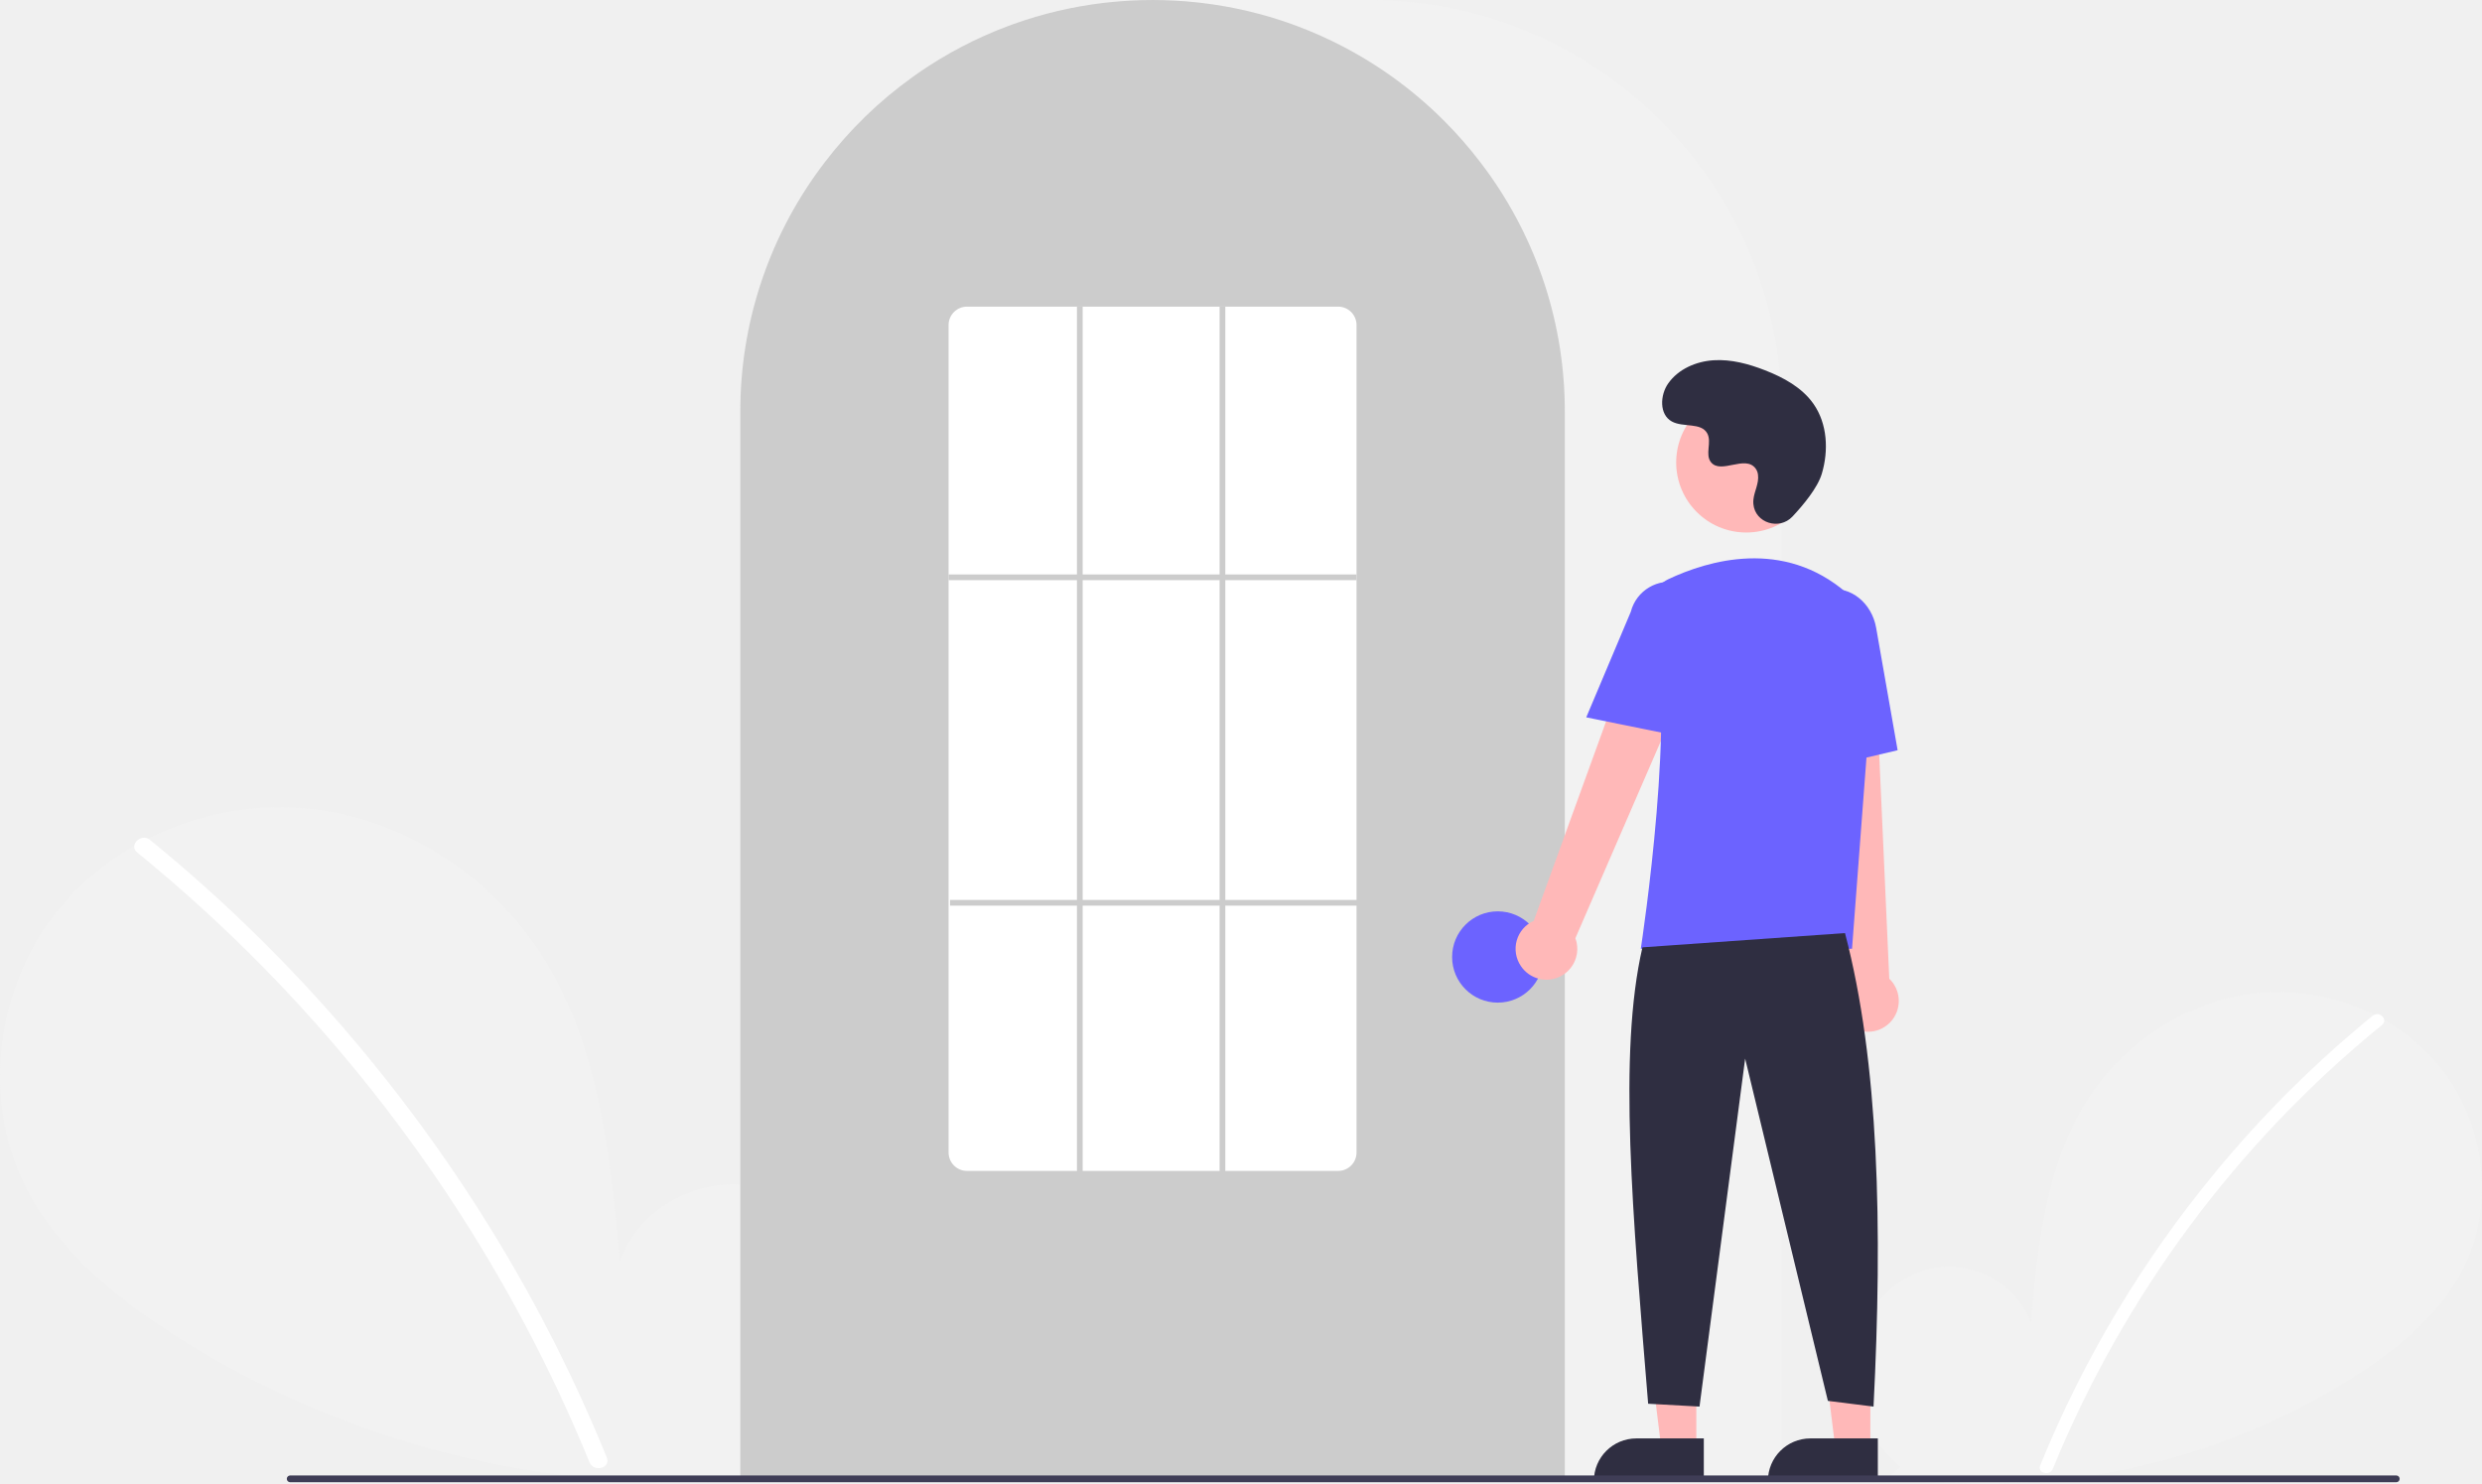
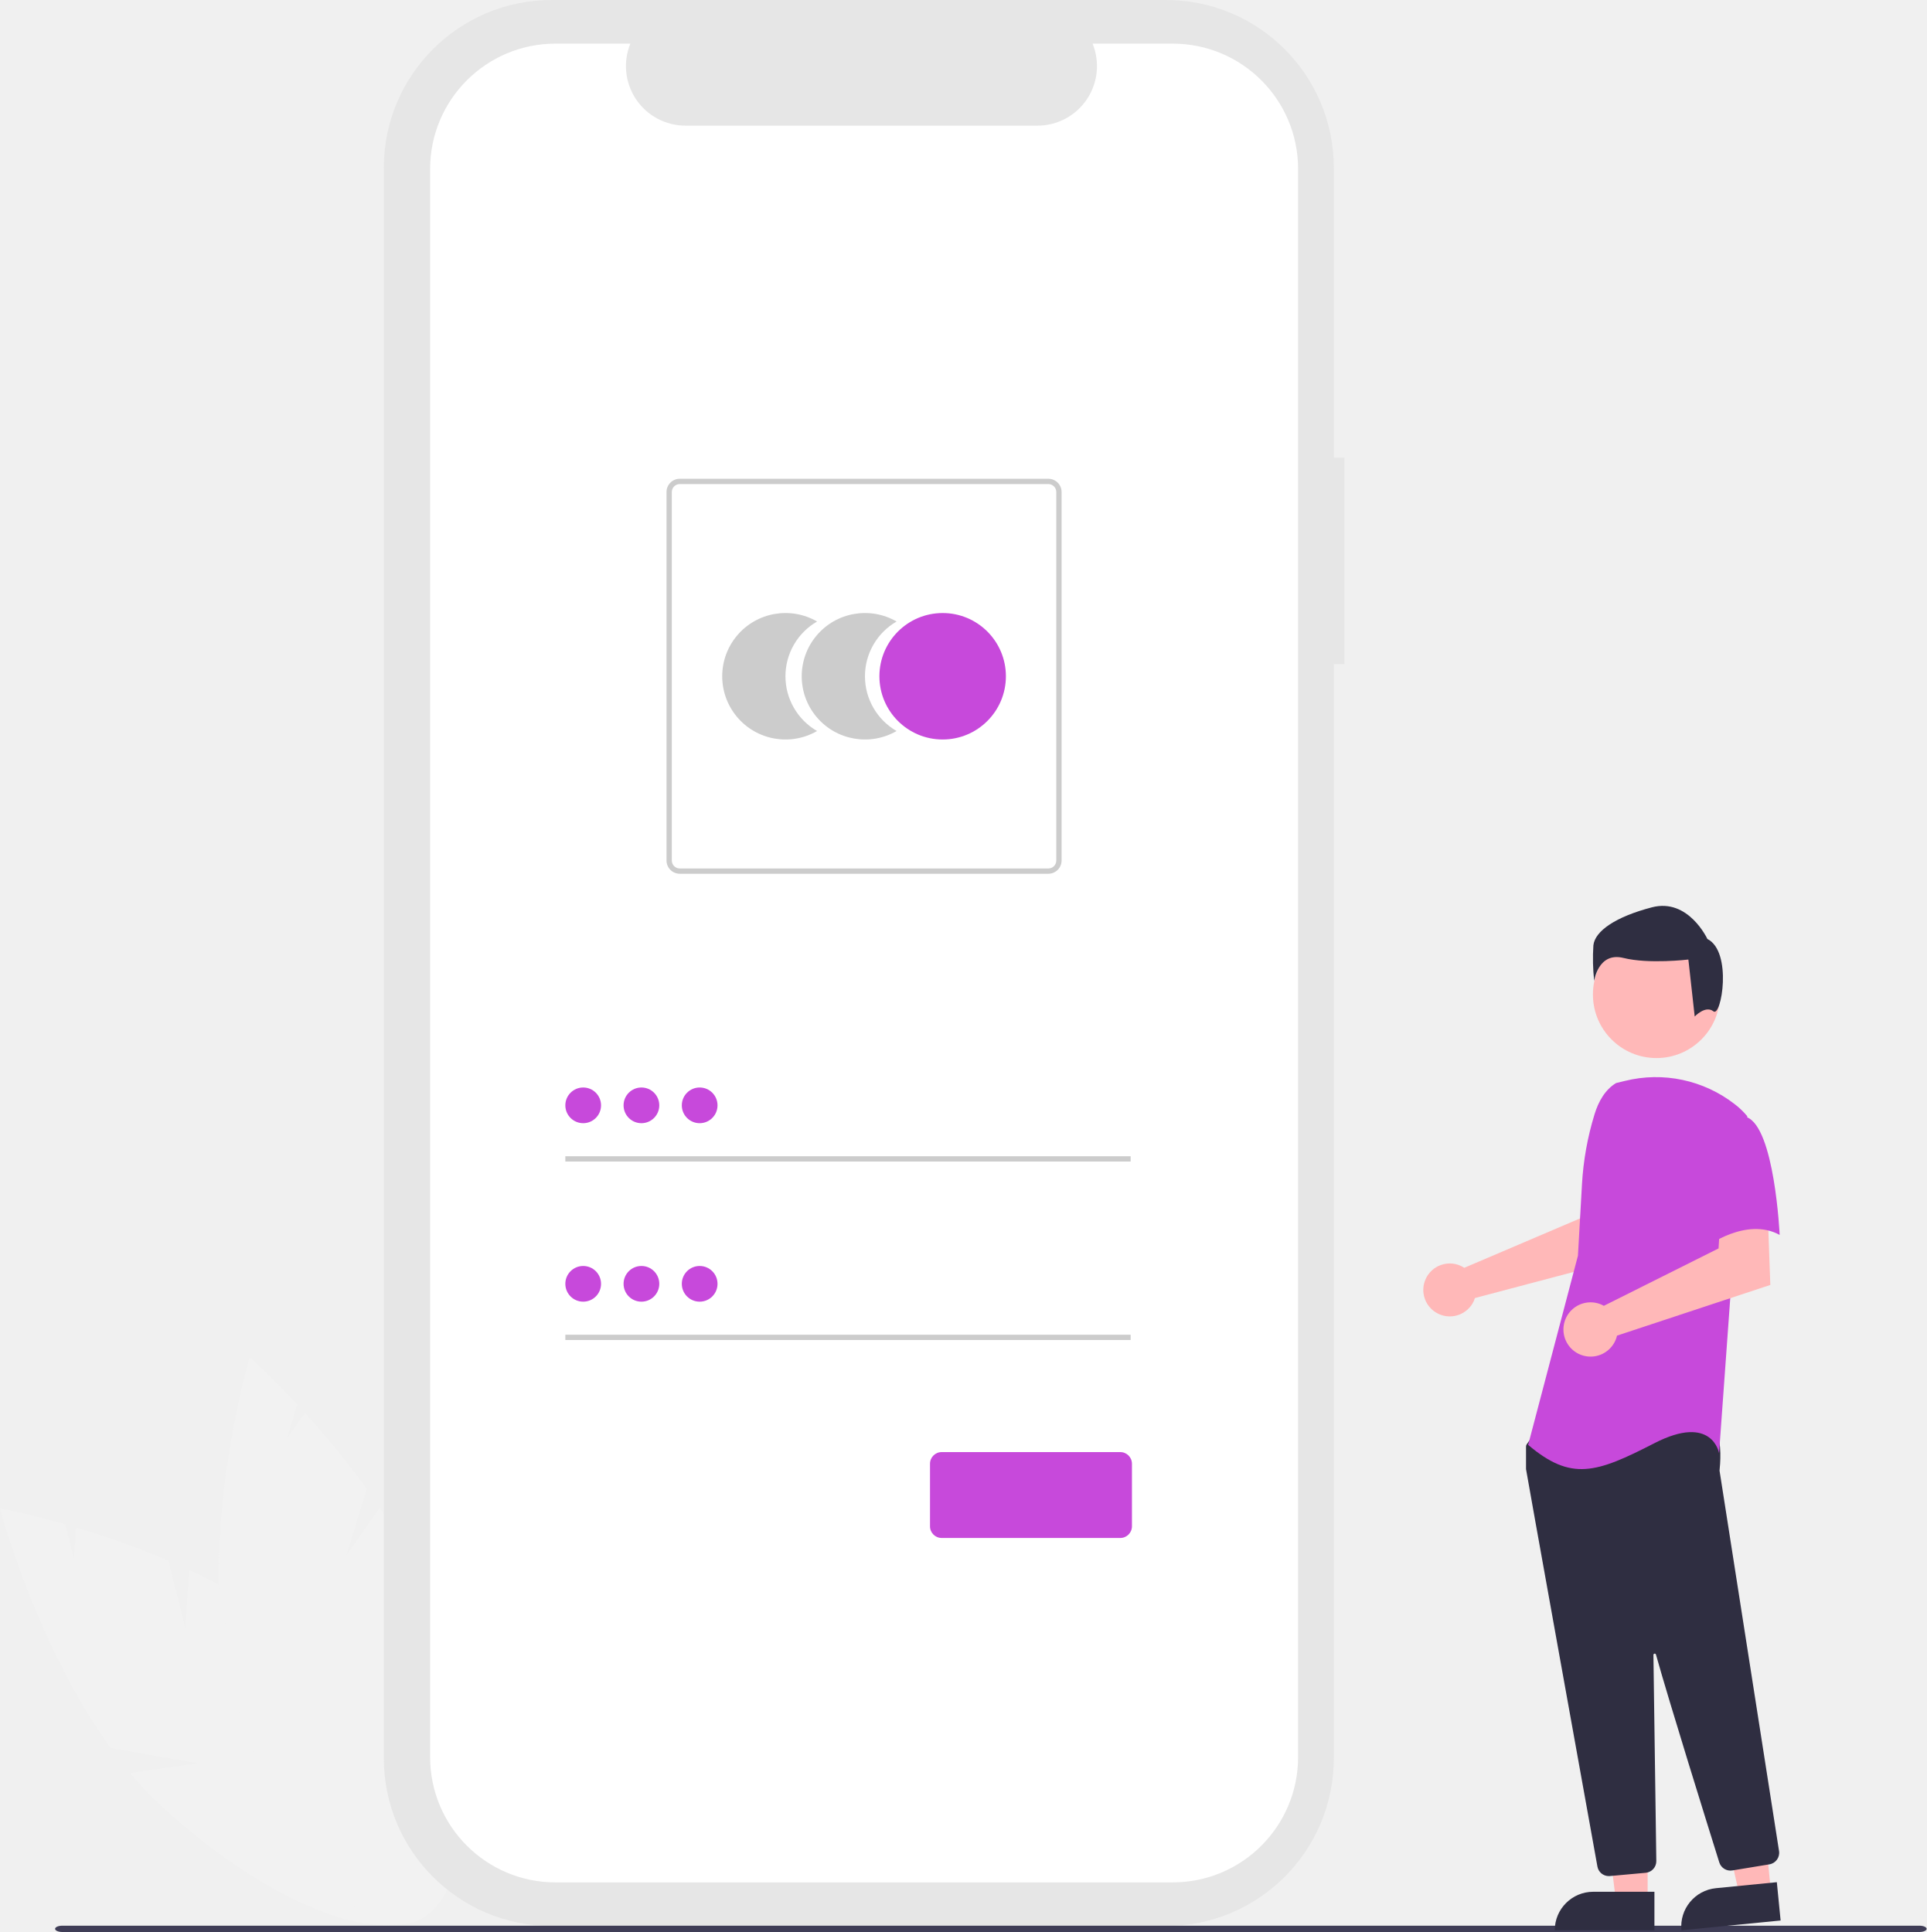
- <svg xmlns="http://www.w3.org/2000/svg" data-name="Layer 1" width="870" height="520.139" viewBox="0 0 870 520.139">
-   <path d="M831.092,704.187c-11.138-9.412-17.904-24.28-16.13-38.754s12.764-27.78,27.018-30.854,30.504,5.435,34.834,19.359c2.383-26.846,5.129-54.818,19.402-77.68,12.924-20.701,35.309-35.514,59.569-38.164s49.803,7.359,64.933,26.507,18.835,46.985,8.238,68.969c-7.806,16.195-22.188,28.247-37.257,38.052a240.452,240.452,0,0,1-164.454,35.977Z" transform="translate(-165 -189.9307)" fill="#f2f2f2" />
-   <path d="M996.728,546.01a393.414,393.414,0,0,0-54.826,54.442,394.561,394.561,0,0,0-61.752,103.194c-1.112,2.725,3.313,3.911,4.412,1.216A392.342,392.342,0,0,1,999.963,549.245c2.284-1.86-.97-5.08-3.236-3.236Z" transform="translate(-165 -189.9307)" fill="#fff" />
-   <path d="M445.067,701.63c15.299-12.927,24.591-33.348,22.154-53.228s-17.531-38.156-37.11-42.377-41.897,7.464-47.844,26.59c-3.273-36.873-7.044-75.292-26.648-106.693-17.751-28.433-48.497-48.778-81.818-52.418s-68.404,10.107-89.185,36.407-25.869,64.535-11.315,94.729c10.722,22.243,30.475,38.797,51.172,52.264,66.03,42.965,147.939,60.884,225.877,49.415" transform="translate(-165 -189.9307)" fill="#f2f2f2" />
-   <path d="M217.567,484.373a540.355,540.355,0,0,1,75.304,74.777A548.076,548.076,0,0,1,352.257,647.04a545.835,545.835,0,0,1,25.43,53.846c1.527,3.743-4.55,5.372-6.06,1.671a536.36,536.36,0,0,0-49.009-92.727A539.734,539.734,0,0,0,256.889,528.632a538.441,538.441,0,0,0-43.766-39.815c-3.138-2.555,1.332-6.978,4.444-4.444Z" transform="translate(-165 -189.9307)" fill="#fff" />
-   <path d="M789.5,708.931h-365v-374.5c0-79.678,64.822-144.5,144.5-144.5h76c79.677,0,144.5,64.822,144.5,144.5Z" transform="translate(-165 -189.9307)" fill="#f2f2f2" />
-   <path d="M713.5,708.931h-289v-374.5a143.382,143.382,0,0,1,27.596-84.944c.664-.905,1.326-1.798,2.009-2.681a144.466,144.466,0,0,1,30.754-29.851c.66-.48,1.322-.952,1.994-1.423a144.16,144.16,0,0,1,31.472-16.459c.661-.25,1.334-.501,2.007-.742a144.02,144.02,0,0,1,31.108-7.336c.658-.09,1.333-.16,2.008-.23a146.288,146.288,0,0,1,31.105,0c.673.07,1.349.141,2.014.231a143.995,143.995,0,0,1,31.1,7.335c.673.241,1.346.492,2.009.743a143.799,143.799,0,0,1,31.106,16.216c.672.461,1.344.933,2.006,1.405a145.987,145.987,0,0,1,18.384,15.564,144.305,144.305,0,0,1,12.724,14.551c.681.88,1.343,1.773,2.005,2.677A143.382,143.382,0,0,1,713.5,334.431Z" transform="translate(-165 -189.9307)" fill="#ccc" />
-   <circle cx="525" cy="335.5" r="16" fill="#6c63ff" />
-   <polygon points="594.599 507.783 582.339 507.783 576.506 460.495 594.601 460.496 594.599 507.783" fill="#ffb8b8" />
-   <path d="M573.582,504.28h23.644a0,0,0,0,1,0,0v14.887a0,0,0,0,1,0,0H558.695a0,0,0,0,1,0,0v0a14.887,14.887,0,0,1,14.887-14.887Z" fill="#2f2e41" />
-   <polygon points="655.599 507.783 643.339 507.783 637.506 460.495 655.601 460.496 655.599 507.783" fill="#ffb8b8" />
-   <path d="M634.582,504.28h23.644a0,0,0,0,1,0,0v14.887a0,0,0,0,1,0,0H619.695a0,0,0,0,1,0,0v0a14.887,14.887,0,0,1,14.887-14.887Z" fill="#2f2e41" />
-   <path d="M698.098,528.6a10.743,10.743,0,0,1,4.511-15.843l41.676-114.867L764.791,409.082,717.206,518.853a10.801,10.801,0,0,1-19.109,9.748Z" transform="translate(-165 -189.9307)" fill="#ffb8b8" />
-   <path d="M814.336,550.184a10.743,10.743,0,0,1-2.893-16.217L798.533,412.458l23.338,1.066L827.236,533.045a10.801,10.801,0,0,1-12.9,17.139Z" transform="translate(-165 -189.9307)" fill="#ffb8b8" />
-   <circle cx="612.106" cy="162.123" r="24.561" fill="#ffb8b8" />
-   <path d="M814.18,522.549H740.133l.089-.576c.133-.861,13.197-86.439,3.562-114.436a11.813,11.813,0,0,1,6.069-14.584h0c13.772-6.485,40.208-14.471,62.52,4.909a28.234,28.234,0,0,1,9.459,23.396Z" transform="translate(-165 -189.9307)" fill="#6c63ff" />
-   <path d="M754.354,448.181,721.018,441.418l15.626-37.03a13.997,13.997,0,0,1,27.106,6.998Z" transform="translate(-165 -189.9307)" fill="#6c63ff" />
-   <path d="M797.05,460.739l-2.004-45.941c-1.52-8.636,3.424-16.8,11.027-18.135,7.605-1.33,15.032,4.66,16.558,13.36l7.533,42.928Z" transform="translate(-165 -189.9307)" fill="#6c63ff" />
-   <path d="M811.716,517.049c11.915,45.377,13.214,103.069,10,166l-16-2-29-120-16,122-18-1c-5.377-66.03-10.613-122.715-2-160Z" transform="translate(-165 -189.9307)" fill="#2f2e41" />
-   <path d="M793.289,371.035c-4.582,4.881-13.091,2.261-13.688-4.407a8.055,8.055,0,0,1,.01-1.556c.308-2.954,2.015-5.635,1.606-8.754a4.59,4.59,0,0,0-.84-2.149c-3.651-4.889-12.222,2.187-15.668-2.239-2.113-2.714.371-6.987-1.251-10.021-2.14-4.004-8.479-2.029-12.454-4.221-4.423-2.439-4.158-9.225-1.247-13.353,3.551-5.034,9.776-7.72,15.923-8.107s12.253,1.275,17.992,3.511c6.521,2.541,12.988,6.054,17.001,11.788,4.88,6.973,5.35,16.348,2.909,24.502C802.098,360.99,797.031,367.049,793.289,371.035Z" transform="translate(-165 -189.9307)" fill="#2f2e41" />
-   <path d="M1004.982,709.574h-738.294a1.191,1.191,0,0,1,0-2.381h738.294a1.191,1.191,0,0,1,0,2.381Z" transform="translate(-165 -189.9307)" fill="#3f3d56" />
-   <path d="M634,600.431H504a6.465,6.465,0,0,1-6.5-6.415V303.846a6.465,6.465,0,0,1,6.5-6.415H634a6.465,6.465,0,0,1,6.5,6.415V594.015A6.465,6.465,0,0,1,634,600.431Z" transform="translate(-165 -189.9307)" fill="#fff" />
-   <rect x="332.5" y="201.39" width="143" height="2" fill="#ccc" />
-   <rect x="333" y="315.5" width="143" height="2" fill="#ccc" />
-   <rect x="377.5" y="107.5" width="2" height="304" fill="#ccc" />
-   <rect x="427.5" y="107.5" width="2" height="304" fill="#ccc" />
+ <svg xmlns="http://www.w3.org/2000/svg" data-name="Layer 1" width="744.848" height="747.077" viewBox="0 0 744.848 747.077">
+   <path id="fa3b9e12-7275-481e-bee9-64fd9595a50d-417" data-name="Path 1" d="M299.205,705.809l-6.56-25.872a335.967,335.967,0,0,0-35.643-12.788l-.828,12.024-3.358-13.247c-15.021-4.294-25.24-6.183-25.24-6.183s13.8,52.489,42.754,92.617l33.734,5.926-26.207,3.779a135.926,135.926,0,0,0,11.719,12.422c42.115,39.092,89.024,57.028,104.773,40.06s-5.625-62.412-47.74-101.5c-13.056-12.119-29.457-21.844-45.875-29.5Z" transform="translate(-227.576 -76.46149)" fill="#f2f2f2" />
+   <path id="bde08021-c30f-4979-a9d8-cb90b72b5ca2-418" data-name="Path 2" d="M361.591,677.706l7.758-25.538a335.94,335.94,0,0,0-23.9-29.371l-6.924,9.865,3.972-13.076c-10.641-11.436-18.412-18.335-18.412-18.335s-15.315,52.067-11.275,101.384l25.815,22.51-24.392-10.312a135.919,135.919,0,0,0,3.614,16.694c15.846,55.234,46.731,94.835,68.983,88.451s27.446-56.335,11.6-111.569c-4.912-17.123-13.926-33.926-24.023-48.965Z" transform="translate(-227.576 -76.46149)" fill="#f2f2f2" />
+   <path id="b3ac2088-de9b-4f7f-bc99-0ed9705c1a9d-419" data-name="Path 22" d="M747.327,253.445h-4.092v-112.1a64.883,64.883,0,0,0-64.883-64.883H440.845a64.883,64.883,0,0,0-64.883,64.883v615a64.883,64.883,0,0,0,64.883,64.883H678.352a64.883,64.883,0,0,0,64.882-64.883v-423.105h4.092Z" transform="translate(-227.576 -76.46149)" fill="#e6e6e6" />
+   <path id="b2715b96-3117-487c-acc0-20904544b5b7-420" data-name="Path 23" d="M680.97,93.335h-31a23.02,23.02,0,0,1-21.316,31.714H492.589a23.02,23.02,0,0,1-21.314-31.714H442.319a48.454,48.454,0,0,0-48.454,48.454v614.107a48.454,48.454,0,0,0,48.454,48.454H680.97a48.454,48.454,0,0,0,48.454-48.454h0V141.788a48.454,48.454,0,0,0-48.454-48.453Z" transform="translate(-227.576 -76.46149)" fill="#fff" />
+   <path id="b06d66ec-6c84-45dd-8c27-1263a6253192-421" data-name="Path 6" d="M531.234,337.965a24.437,24.437,0,0,1,12.23-21.174,24.45,24.45,0,1,0,0,42.345A24.434,24.434,0,0,1,531.234,337.965Z" transform="translate(-227.576 -76.46149)" fill="#ccc" />
+   <path id="e73810fe-4cf4-40cc-8c7c-ca544ce30bd4-422" data-name="Path 7" d="M561.971,337.965a24.436,24.436,0,0,1,12.23-21.174,24.45,24.45,0,1,0,0,42.345A24.434,24.434,0,0,1,561.971,337.965Z" transform="translate(-227.576 -76.46149)" fill="#ccc" />
+   <circle id="a4813fcf-056e-4514-bb8b-e6506f49341f" data-name="Ellipse 1" cx="364.434" cy="261.502" r="24.45" fill="#c749db" />
+   <path id="bbe451c3-febc-41ba-8083-4c8307a2e73e-423" data-name="Path 8" d="M632.872,414.33h-142.5a5.123,5.123,0,0,1-5.117-5.117v-142.5a5.123,5.123,0,0,1,5.117-5.117h142.5a5.123,5.123,0,0,1,5.117,5.117v142.5A5.123,5.123,0,0,1,632.872,414.33Zm-142.5-150.686a3.073,3.073,0,0,0-3.07,3.07v142.5a3.073,3.073,0,0,0,3.07,3.07h142.5a3.073,3.073,0,0,0,3.07-3.07v-142.5a3.073,3.073,0,0,0-3.07-3.07Z" transform="translate(-227.576 -76.46149)" fill="#ccc" />
+   <rect id="bb28937d-932f-4fdf-befe-f406e51091fe" data-name="Rectangle 1" x="218.562" y="447.102" width="218.552" height="2.047" fill="#ccc" />
+   <circle id="fcef55fc-4968-45b2-93bb-1a1080c85fc7" data-name="Ellipse 2" cx="225.464" cy="427.42" r="6.902" fill="#c749db" />
+   <rect id="ff33d889-4c74-4b91-85ef-b4882cc8fe76" data-name="Rectangle 2" x="218.562" y="516.118" width="218.552" height="2.047" fill="#ccc" />
+   <circle id="e8fa0310-b872-4adf-aedd-0c6eda09f3b8" data-name="Ellipse 3" cx="225.464" cy="496.437" r="6.902" fill="#c749db" />
+   <path d="M660.69,671.172H591.622a4.505,4.505,0,0,1-4.5-4.5v-24.208a4.505,4.505,0,0,1,4.5-4.5h69.068a4.505,4.505,0,0,1,4.5,4.5v24.208A4.505,4.505,0,0,1,660.69,671.172Z" transform="translate(-227.576 -76.46149)" fill="#c749db" />
+   <circle id="e12ee00d-aa4a-4413-a013-11d20b7f97f7" data-name="Ellipse 7" cx="247.978" cy="427.42" r="6.902" fill="#c749db" />
+   <circle id="f58f497e-6949-45c8-be5f-eee2aa0f6586" data-name="Ellipse 8" cx="270.492" cy="427.42" r="6.902" fill="#c749db" />
+   <circle id="b4d4939a-c6e6-4f4d-ba6c-e8b05485017d" data-name="Ellipse 9" cx="247.978" cy="496.437" r="6.902" fill="#c749db" />
+   <circle id="aff120b1-519b-4e96-ac87-836aa55663de" data-name="Ellipse 10" cx="270.492" cy="496.437" r="6.902" fill="#c749db" />
+   <path id="f1094013-1297-477a-ac57-08eac07c4bd5-424" data-name="Path 88" d="M969.642,823.539H251.656c-1.537,0-2.782-.546-2.782-1.218s1.245-1.219,2.782-1.219H969.642c1.536,0,2.782.546,2.782,1.219S971.178,823.539,969.642,823.539Z" transform="translate(-227.576 -76.46149)" fill="#3f3d56" />
+   <path d="M792.253,565.923a10.094,10.094,0,0,1,1.411.787l44.852-19.143,1.601-11.815,17.922-.11-1.059,27.098-59.2,15.656a10.608,10.608,0,0,1-.447,1.208,10.235,10.235,0,1,1-5.079-13.682Z" transform="translate(-227.576 -76.46149)" fill="#ffb8b8" />
+   <polygon points="636.98 735.021 624.72 735.021 618.888 687.733 636.982 687.734 636.98 735.021" fill="#ffb8b8" />
+   <path d="M615.963,731.518h23.644a0,0,0,0,1,0,0v14.887a0,0,0,0,1,0,0H601.076a0,0,0,0,1,0,0v0A14.887,14.887,0,0,1,615.963,731.518Z" fill="#2f2e41" />
+   <polygon points="684.66 731.557 672.459 732.759 662.018 686.271 680.025 684.497 684.66 731.557" fill="#ffb8b8" />
+   <path d="M891.686,806.128h23.644a0,0,0,0,1,0,0v14.887a0,0,0,0,1,0,0H876.799a0,0,0,0,1,0,0v0A14.887,14.887,0,0,1,891.686,806.128Z" transform="translate(-303.0087 15.2906) rotate(-5.62529)" fill="#2f2e41" />
+   <circle cx="640.393" cy="384.574" r="24.561" fill="#ffb8b8" />
+   <path d="M849.556,801.919a4.471,4.471,0,0,1-4.415-3.697c-6.346-35.226-27.088-150.405-27.584-153.596a1.427,1.427,0,0,1-.016-.222v-8.588a1.489,1.489,0,0,1,.279-.872l2.74-3.838a1.478,1.478,0,0,1,1.144-.625c15.622-.732,66.784-2.879,69.256.209h0c2.482,3.104,1.605,12.507,1.404,14.36l.01.193,22.985,146.995a4.512,4.512,0,0,1-3.715,5.135l-14.356,2.365a4.521,4.521,0,0,1-5.025-3.093c-4.44-14.188-19.329-61.918-24.489-80.387a.499.499,0,0,0-.98.139c.258,17.605.881,62.523,1.096,78.037l.023,1.671a4.518,4.518,0,0,1-4.093,4.536l-13.844,1.258C849.836,801.914,849.695,801.919,849.556,801.919Z" transform="translate(-227.576 -76.46149)" fill="#2f2e41" />
+   <path id="ae7af94f-88d7-4204-9f07-e3651de85c05-425" data-name="Path 99" d="M852.381,495.254c-4.286,2.548-6.851,7.23-8.323,11.995a113.681,113.681,0,0,0-4.884,27.159l-1.556,27.6-19.255,73.17c16.689,14.121,26.315,10.912,48.78-.639s25.032,3.851,25.032,3.851l4.492-62.258,6.418-68.032a30.164,30.164,0,0,0-4.861-4.674,49.658,49.658,0,0,0-42.442-8.995Z" transform="translate(-227.576 -76.46149)" fill="#c749db" />
+   <path d="M846.127,580.7a10.526,10.526,0,0,1,1.501.704l44.348-22.197.736-12.026,18.294-1.261.98,27.413L852.72,592.932a10.496,10.496,0,1,1-6.593-12.232Z" transform="translate(-227.576 -76.46149)" fill="#ffb8b8" />
+   <path id="a6768b0e-63d0-4b31-8462-9b2e0b00f0fd-426" data-name="Path 101" d="M902.766,508.412c10.912,3.851,12.834,45.574,12.834,45.574-12.837-7.06-28.241,4.493-28.241,4.493s-3.209-10.912-7.06-25.032a24.53,24.53,0,0,1,5.134-23.106S891.854,504.558,902.766,508.412Z" transform="translate(-227.576 -76.46149)" fill="#c749db" />
+   <path id="bfd7963f-0cf8-4885-9d3a-2c00bccda2e3-427" data-name="Path 102" d="M889.991,467.531c-3.06-2.448-7.235,2.002-7.235,2.002l-2.448-22.033s-15.301,1.833-25.093-.612-11.323,8.875-11.323,8.875a78.58,78.58,0,0,1-.306-13.771c.612-5.508,8.568-11.017,22.645-14.689S887.652,439.543,887.652,439.543C897.445,444.439,893.051,469.979,889.991,467.531Z" transform="translate(-227.576 -76.46149)" fill="#2f2e41" />
</svg>
